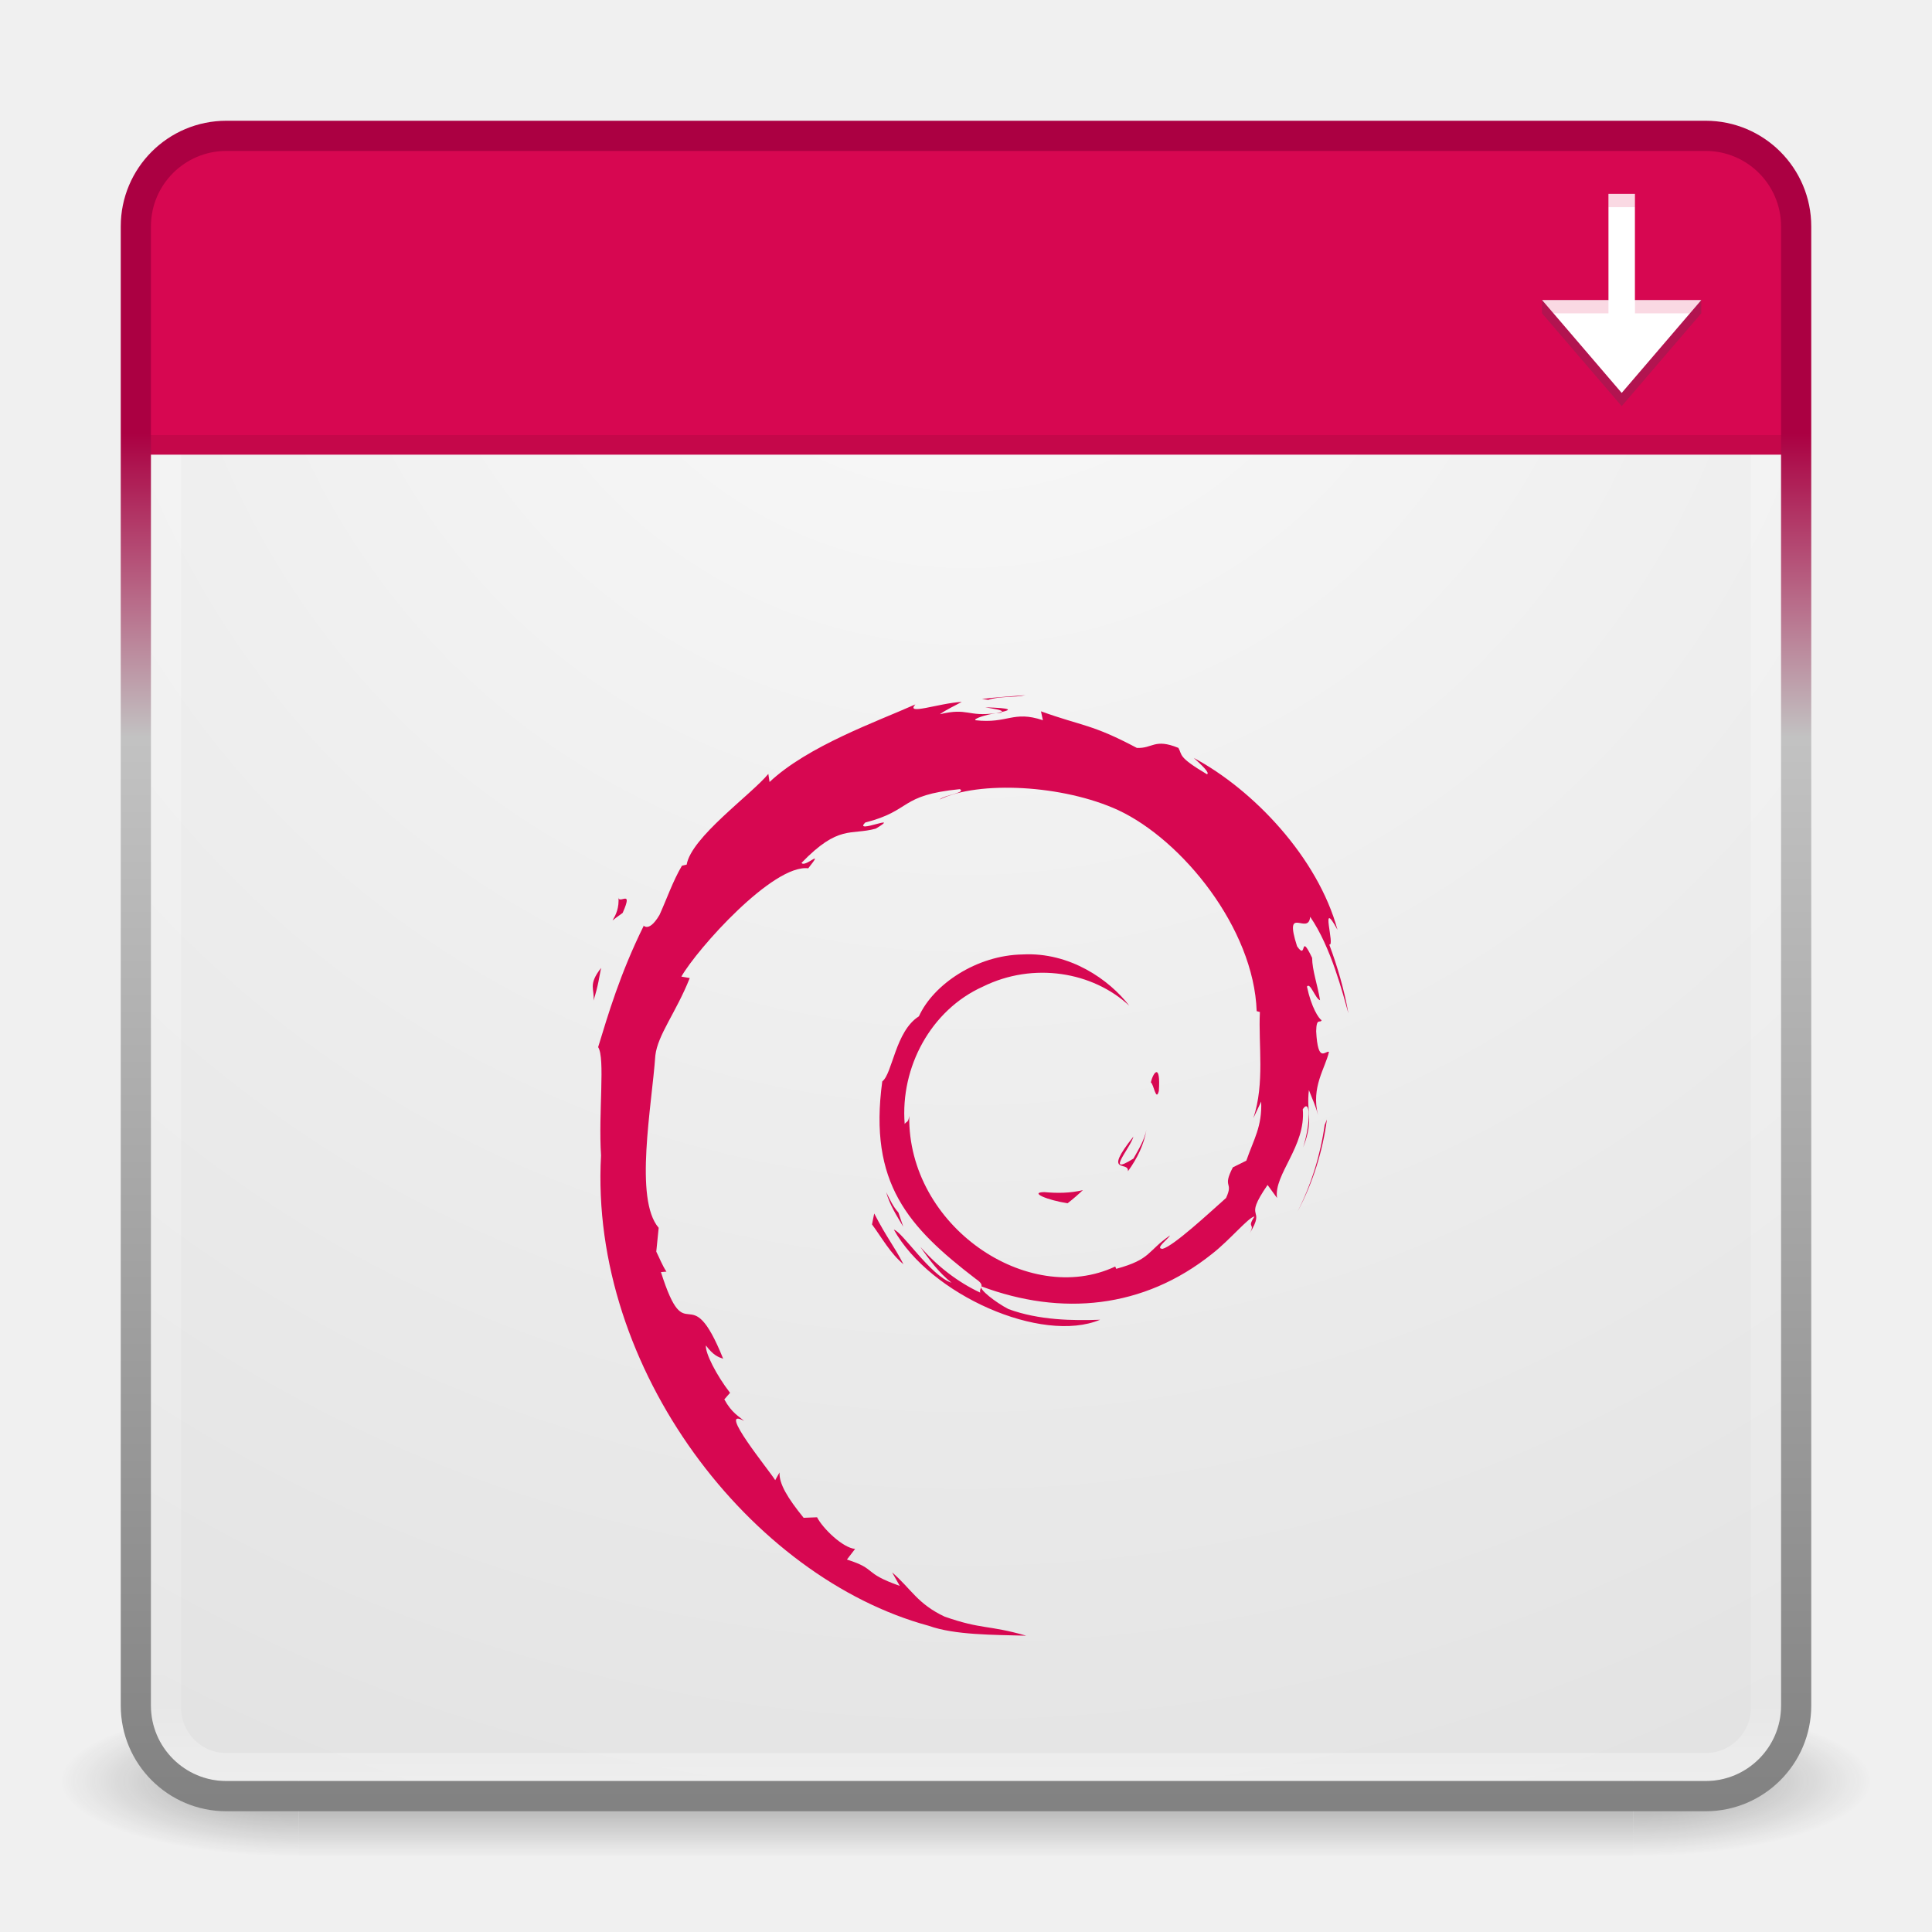
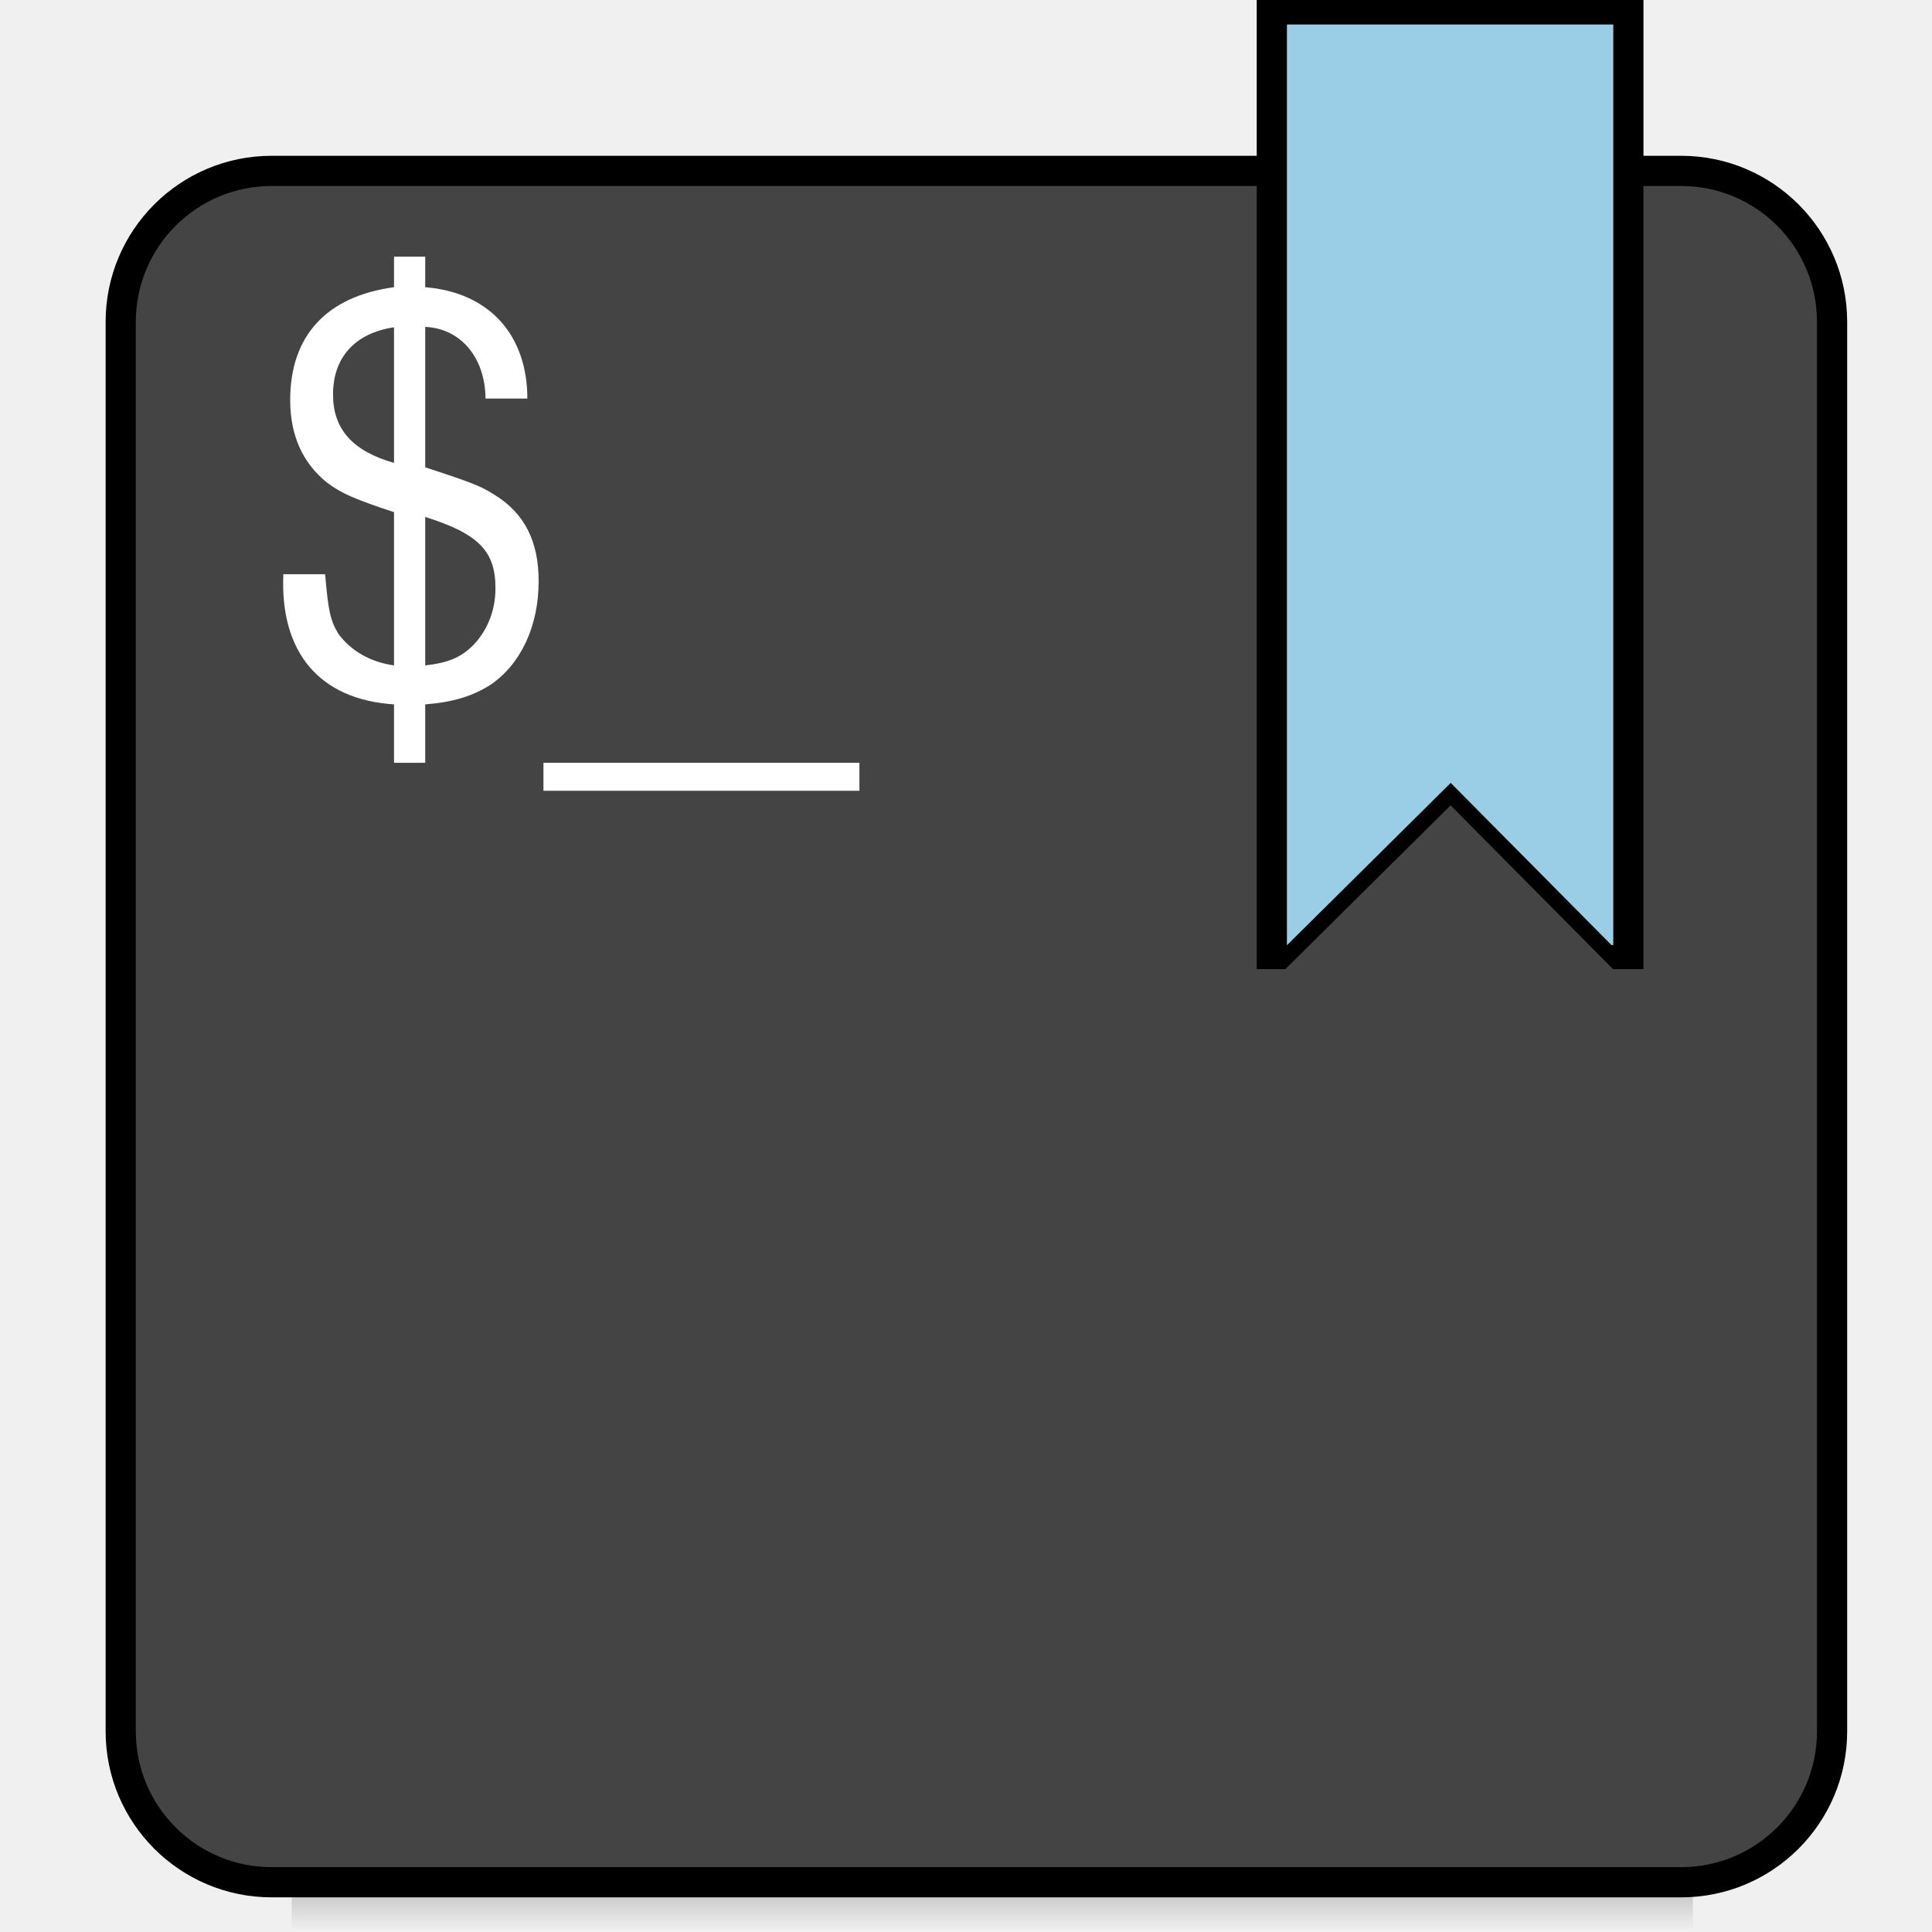
- <svg xmlns="http://www.w3.org/2000/svg" xmlns:xlink="http://www.w3.org/1999/xlink" id="svg13986" height="64" width="64" version="1.1">
-   <defs id="defs13988">
-     <linearGradient id="linearGradient4431">
-       <stop offset="0" style="stop-color:#828282;stop-opacity:1" id="stop4579" />
-       <stop id="stop4585" style="stop-color:#c2c2c2;stop-opacity:1;" offset="0.778" />
-       <stop offset="1" style="stop-color:#ab0042;stop-opacity:1" id="stop4581" />
-     </linearGradient>
-     <linearGradient id="linearGradient4583">
-       <stop id="stop4433" style="stop-color:#828282;stop-opacity:1" offset="0" />
-       <stop id="stop4435" style="stop-color:#cecece;stop-opacity:1" offset="1" />
-     </linearGradient>
-     <linearGradient id="linearGradient27416-1-2">
-       <stop offset="0" style="stop-color:#55c1ec;stop-opacity:1" id="stop27420-2-0" />
-       <stop offset="1" style="stop-color:#3689e6;stop-opacity:1" id="stop27422-3-5" />
-     </linearGradient>
-     <linearGradient id="linearGradient3924-2-2-5-8">
-       <stop offset="0" style="stop-color:#ffffff;stop-opacity:1" id="stop3926-9-4-9-6" />
-       <stop offset="0.063" style="stop-color:#ffffff;stop-opacity:0.235" id="stop3928-9-8-6-5" />
-       <stop offset="0.951" style="stop-color:#ffffff;stop-opacity:0.157" id="stop3930-3-5-1-7" />
-       <stop offset="1" style="stop-color:#ffffff;stop-opacity:0.392" id="stop3932-8-0-4-8" />
-     </linearGradient>
+ <svg xmlns="http://www.w3.org/2000/svg" xmlns:xlink="http://www.w3.org/1999/xlink" width="64" height="64">
+   <defs>
    <radialGradient gradientTransform="matrix(2.003784,0,0,1.4,27.98813,-17.4)" gradientUnits="userSpaceOnUse" xlink:href="#linearGradient3688-166-749-4-0-3-8" id="radialGradient3337-2-2" fy="43.5" fx="4.993" r="2.5" cy="43.5" cx="4.993" />
    <linearGradient id="linearGradient3688-166-749-4-0-3-8">
-       <stop offset="0" style="stop-color:#181818;stop-opacity:1" id="stop2883-4-0-1-8" />
-       <stop offset="1" style="stop-color:#181818;stop-opacity:0" id="stop2885-9-2-9-6" />
+       <stop offset="0" id="stop2883-4-0-1-8" stop-color="#181818" />
+       <stop offset="1" id="stop2885-9-2-9-6" stop-opacity="0" stop-color="#181818" />
    </linearGradient>
    <radialGradient gradientTransform="matrix(2.003784,0,0,1.4,-20.01187,-104.4)" gradientUnits="userSpaceOnUse" xlink:href="#linearGradient3688-464-309-9-2-4-2" id="radialGradient3339-1-4" fy="43.5" fx="4.993" r="2.5" cy="43.5" cx="4.993" />
    <linearGradient id="linearGradient3688-464-309-9-2-4-2">
-       <stop offset="0" style="stop-color:#181818;stop-opacity:1" id="stop2889-7-9-6-9" />
-       <stop offset="1" style="stop-color:#181818;stop-opacity:0" id="stop2891-6-6-1-7" />
+       <stop offset="0" id="stop2889-7-9-6-9" stop-color="#181818" />
+       <stop offset="1" id="stop2891-6-6-1-7" stop-opacity="0" stop-color="#181818" />
    </linearGradient>
    <linearGradient id="linearGradient3702-501-757-8-4-1-1">
-       <stop offset="0" style="stop-color:#181818;stop-opacity:0" id="stop2895-8-9-9-1" />
-       <stop offset="0.5" style="stop-color:#181818;stop-opacity:1" id="stop2897-7-8-7-7" />
-       <stop offset="1" style="stop-color:#181818;stop-opacity:0" id="stop2899-4-5-1-5" />
+       <stop offset="0" id="stop2895-8-9-9-1" stop-opacity="0" stop-color="#181818" />
+       <stop offset="0.5" id="stop2897-7-8-7-7" stop-color="#181818" />
+       <stop offset="1" id="stop2899-4-5-1-5" stop-opacity="0" stop-color="#181818" />
    </linearGradient>
-     <linearGradient gradientUnits="userSpaceOnUse" xlink:href="#linearGradient3702-501-757-8-4-1-1" id="linearGradient13984" y2="39.999" x2="25.058" y1="47.028" x1="25.058" />
-     <linearGradient id="linearGradient4632-92-3-0-8-1">
-       <stop offset="0" style="stop-color:#fafafa;stop-opacity:1" id="stop4634-68-8-0-2-9" />
-       <stop offset="1" style="stop-color:#e1e1e1;stop-opacity:1" id="stop4636-8-21-7-1-4" />
+     <linearGradient xlink:href="#linearGradient3702-501-757-8-4-1-1" id="linearGradient13984" y2="-0" x2="0.538" y1="1.004" x1="0.538" />
+     <linearGradient y2="0" x2="1" y1="0" x1="0" id="svg_5">
+       <stop offset="0" stop-color="#444444" />
    </linearGradient>
-     <linearGradient id="linearGradient4215-8-4-07-7">
-       <stop style="stop-color:#e9e9e9;stop-opacity:1;" offset="0" id="stop4217-1-2-1-2" />
-       <stop style="stop-color:#ffffff;stop-opacity:1;" offset="1" id="stop4219-3-4-0-96" />
-     </linearGradient>
-     <linearGradient id="linearGradient4011-9-9-70-61-7">
-       <stop id="stop4013-5-4-3-8-3" style="stop-color:#ffffff;stop-opacity:1;" offset="0" />
-       <stop offset="0.508" style="stop-color:#ffffff;stop-opacity:0.235;" id="stop4015-1-5-70-9-5" />
-       <stop id="stop4017-7-0-13-0-1" style="stop-color:#ffffff;stop-opacity:0.157;" offset="0.835" />
-       <stop id="stop4019-1-12-7-0-7" style="stop-color:#ffffff;stop-opacity:0.392;" offset="1" />
-     </linearGradient>
-     <linearGradient y2="55.053" x2="30.271" y1="10.029" x1="30.271" gradientTransform="matrix(1.111111,0,0,1.25,-3.555556,-7.999999)" gradientUnits="userSpaceOnUse" id="linearGradient3643" xlink:href="#linearGradient27416-1-2" />
-     <linearGradient y2="43" x2="24" y1="5" x1="24" gradientTransform="matrix(1.432432,0,0,1.436283,-2.378381,-2.470778)" gradientUnits="userSpaceOnUse" id="linearGradient3647" xlink:href="#linearGradient3924-2-2-5-8" />
-     <radialGradient r="27.5" fy="4.342" fx="32" cy="4.342" cx="32" gradientTransform="matrix(1.0056172e-8,2.310336,-2.310336,1.0056172e-8,42.03128,-69.08596)" gradientUnits="userSpaceOnUse" id="radialGradient3651" xlink:href="#linearGradient4632-92-3-0-8-1" />
-     <linearGradient y2="44.341" x2="71.204" y1="6.238" x1="71.204" gradientTransform="matrix(-0.4594594,0,0,0.4594594,74.9585,20.34952)" gradientUnits="userSpaceOnUse" id="linearGradient3659" xlink:href="#linearGradient4011-9-9-70-61-7" />
-     <linearGradient y2="8.093" x2="38.977" y1="59.968" x1="38.977" gradientTransform="matrix(-0.3725435,0,0,0.3725435,53.92125,19.33366)" gradientUnits="userSpaceOnUse" id="linearGradient3662" xlink:href="#linearGradient4215-8-4-07-7" />
-     <radialGradient cx="62.625" cy="4.625" r="10.625" fx="62.625" fy="4.625" id="radialGradient3384-6-7" xlink:href="#linearGradient23419" gradientUnits="userSpaceOnUse" gradientTransform="matrix(0.3173066,0,0,0.09065887,175.3564,59.95077)" />
-     <linearGradient id="linearGradient23419">
-       <stop id="stop23421" style="stop-color:#000000;stop-opacity:1" offset="0" />
-       <stop id="stop23423" style="stop-color:#000000;stop-opacity:0" offset="1" />
-     </linearGradient>
-     <radialGradient cx="62.625" cy="4.625" r="10.625" fx="62.625" fy="4.625" id="radialGradient3384-6-7-7" xlink:href="#linearGradient23419" gradientUnits="userSpaceOnUse" gradientTransform="matrix(0.3173066,0,0,0.09065887,175.3564,59.95077)" />
-     <radialGradient cx="4.993" cy="43.5" r="2.5" fx="4.993" fy="43.5" id="radialGradient3013" xlink:href="#linearGradient3688-166-749-4-0-3-8" gradientUnits="userSpaceOnUse" gradientTransform="matrix(2.003784,0,0,1.4,27.98813,-17.4)" />
-     <radialGradient cx="4.993" cy="43.5" r="2.5" fx="4.993" fy="43.5" id="radialGradient3015" xlink:href="#linearGradient3688-166-749-4-0-3-8" gradientUnits="userSpaceOnUse" gradientTransform="matrix(2.003784,0,0,1.4,-20.01187,-104.4)" />
-     <linearGradient x1="25.058" y1="47.028" x2="25.058" y2="39.999" id="linearGradient4387" xlink:href="#linearGradient3702-501-757-8-4-1-1" gradientUnits="userSpaceOnUse" />
-     <linearGradient xlink:href="#linearGradient4011-9-9-70-61-7" id="linearGradient3590" gradientUnits="userSpaceOnUse" gradientTransform="matrix(-0.2972972,0,0,0.2972972,52.32618,17.46136)" x1="71.204" y1="6.238" x2="71.204" y2="44.341" />
-     <linearGradient xlink:href="#linearGradient4215-8-4-07-7" id="linearGradient3593" gradientUnits="userSpaceOnUse" gradientTransform="matrix(-0.254902,0,0,0.254902,39.15686,16.33333)" x1="38.977" y1="59.968" x2="38.977" y2="8.093" />
-     <linearGradient xlink:href="#linearGradient23419" id="linearGradient3847" gradientUnits="userSpaceOnUse" gradientTransform="matrix(0.8074983,0,0,0.833744,106.8767,-0.0698511)" x1="-95.838" y1="54.2" x2="-95.838" y2="5.176" />
-     <linearGradient xlink:href="#linearGradient3924-2-2-5-8" id="linearGradient3850" gradientUnits="userSpaceOnUse" gradientTransform="translate(4e-6,1.000006)" x1="24" y1="5" x2="24" y2="43" />
-     <linearGradient xlink:href="#linearGradient27416-1-2" id="linearGradient3853" gradientUnits="userSpaceOnUse" gradientTransform="matrix(0.7878787,0,0,0.8863636,-1.212111,-3.363642)" x1="30.271" y1="10.029" x2="30.271" y2="55.053" />
-     <radialGradient xlink:href="#linearGradient4632-92-3-0-8-1" id="radialGradient3857" gradientUnits="userSpaceOnUse" gradientTransform="matrix(0,1.625792,-1.625792,0,31.05905,-46.13457)" cx="32" cy="4.342" fx="32" fy="4.342" r="27.5" />
-     <linearGradient xlink:href="#linearGradient4431" id="linearGradient4421" x1="32.312" y1="59.688" x2="32.312" y2="14.351" gradientUnits="userSpaceOnUse" />
-     <radialGradient cx="4.993" cy="43.5" r="2.5" fx="4.993" fy="43.5" id="radialGradient3337-2-2-2" xlink:href="#linearGradient3688-166-749-4-0-3-8" gradientUnits="userSpaceOnUse" gradientTransform="matrix(2.003784,0,0,1.4,27.98813,-17.4)" />
-     <radialGradient cx="4.993" cy="43.5" r="2.5" fx="4.993" fy="43.5" id="radialGradient3339-1-4-8" xlink:href="#linearGradient3688-166-749-4-0-3-8" gradientUnits="userSpaceOnUse" gradientTransform="matrix(2.003784,0,0,1.4,-20.01187,-104.4)" />
-     <linearGradient x1="25.058" y1="47.028" x2="25.058" y2="39.999" id="linearGradient4512" xlink:href="#linearGradient3702-501-757-8-4-1-1" gradientUnits="userSpaceOnUse" />
-     <linearGradient xlink:href="#linearGradient27416-1-2" id="linearGradient4514" gradientUnits="userSpaceOnUse" gradientTransform="matrix(1.111111,0,0,1.25,-3.555556,-7.999999)" x1="30.271" y1="10.029" x2="30.271" y2="55.053" />
-     <linearGradient xlink:href="#linearGradient3924-2-2-5-8" id="linearGradient4516" gradientUnits="userSpaceOnUse" gradientTransform="matrix(1.432432,0,0,1.436283,-2.378381,-2.470778)" x1="24" y1="5" x2="24" y2="43" />
-     <radialGradient xlink:href="#linearGradient4632-92-3-0-8-1" id="radialGradient3651-7" gradientUnits="userSpaceOnUse" gradientTransform="matrix(1.0056172e-8,2.310336,-2.310336,1.0056172e-8,42.03128,-69.08596)" cx="32" cy="4.342" fx="32" fy="4.342" r="27.5" />
-     <linearGradient xlink:href="#linearGradient4011-9-9-70-61-7" id="linearGradient4519" gradientUnits="userSpaceOnUse" gradientTransform="matrix(-0.4594594,0,0,0.4594594,74.9585,20.34952)" x1="71.204" y1="6.238" x2="71.204" y2="44.341" />
-     <linearGradient xlink:href="#linearGradient4215-8-4-07-7" id="linearGradient4521" gradientUnits="userSpaceOnUse" gradientTransform="matrix(-0.3725435,0,0,0.3725435,53.92125,19.33366)" x1="38.977" y1="59.968" x2="38.977" y2="8.093" />
-     <radialGradient gradientTransform="matrix(0.3173066,0,0,0.09065887,175.3564,59.95077)" gradientUnits="userSpaceOnUse" xlink:href="#linearGradient23419" id="radialGradient3384-6-7-3" fy="4.625" fx="62.625" r="10.625" cy="4.625" cx="62.625" />
-     <radialGradient gradientTransform="matrix(0.3173066,0,0,0.09065887,175.3564,59.95077)" gradientUnits="userSpaceOnUse" xlink:href="#linearGradient23419" id="radialGradient3384-6-7-7-2" fy="4.625" fx="62.625" r="10.625" cy="4.625" cx="62.625" />
  </defs>
-   <g transform="matrix(1.57895,0,0,0.7142857,-5.894751,27.92857)" id="g3712-8-2-4-4" style="opacity:0.4">
-     <rect width="5" height="7" x="38" y="40" id="rect2801-5-5-7-9" style="fill:url(#radialGradient3337-2-2);fill-opacity:1;stroke:none" />
-     <rect width="5" height="7" x="-10" y="-47" transform="scale(-1,-1)" id="rect3696-3-0-3-7" style="fill:url(#radialGradient3339-1-4);fill-opacity:1;stroke:none" />
-     <rect width="28" height="7" x="10" y="40" id="rect3700-5-6-8-4" style="fill:url(#linearGradient13984);fill-opacity:1;stroke:none" />
+   <g>
+     <rect x="-1" y="-1" width="66" height="66" id="canvas_background" fill="none" />
  </g>
-   <rect width="54" height="54" rx="2.5" ry="2.5" x="5" y="5" id="rect5505-21-3-8-5-2" style="color:#000000;fill:url(#radialGradient3651);fill-opacity:1;fill-rule:nonzero;stroke:none;stroke-width:1;marker:none;visibility:visible;display:inline;overflow:visible;enable-background:accumulate" />
-   <rect width="53" height="53.142" rx="2" ry="2" x="5.5" y="5.429" id="rect6741-5-0-2-3" style="fill:none;stroke:url(#linearGradient3647);stroke-width:1;stroke-linecap:round;stroke-linejoin:round;stroke-miterlimit:4;stroke-opacity:1;stroke-dasharray:none;stroke-dashoffset:0" />
-   <path style="fill:#c5074a;fill-opacity:1;fill-rule:evenodd;stroke:none;stroke-width:1px;stroke-linecap:butt;stroke-linejoin:miter;stroke-opacity:1" d="m 4.301,15.062 55.125,0 0,-7.25 -1.25,-2.312 -1,-0.375 -50.375,0 -1.75,0.875 -0.562,1.5 z" id="path4201-6" clip-path="none" mask="none" />
-   <path style="fill:#d70751;fill-opacity:1;fill-rule:evenodd;stroke:none;stroke-width:1px;stroke-linecap:butt;stroke-linejoin:miter;stroke-opacity:1" d="m 4.438,14.412 55.125,0 0,-7.25 -1.25,-2.312 -1,-0.375 -50.375,0 -1.75,0.875 -0.562,1.5 z" id="path4201" clip-path="none" mask="none" />
-   <g id="layer4-0" transform="matrix(0.9047486,0,0,0.9047486,-570.515,-675.5605)" />
-   <g id="layer4-0-7" transform="matrix(0.9047486,0,0,0.9047486,-570.515,-668.3225)" />
-   <g id="layer1-3" transform="matrix(0.9047486,0,0,0.9047486,-73.80799,0.4966631)" />
-   <g transform="matrix(0.3454909,0,0,0.3454909,35.03484,39.87)" id="g3141">
-     <path d="m -1.274,-1.099 c -1.494,0.02 0.281,0.768 2.232,1.069 0.541,-0.422 1.027,-0.846 1.463,-1.26 -1.213,0.297 -2.449,0.304 -3.695,0.191" id="path3022" style="fill:#d70751" />
-     <path d="m 6.743,-3.098 c 0.893,-1.229 1.541,-2.573 1.77,-3.963 -0.201,0.99 -0.736,1.845 -1.244,2.749 -2.793,1.759 -0.264,-1.044 -0.002,-2.111 -3.002,3.783 -0.414,2.268 -0.524,3.325" id="path3024" style="fill:#d70751" />
-     <path d="m 9.706,-10.802 c 0.182,-2.691 -0.529,-1.839 -0.768,-0.814 0.278,0.146 0.499,1.898 0.768,0.814" id="path3026" style="fill:#d70751" />
-     <path d="m -6.942,-47.581 c 0.798,0.142 1.724,0.252 1.591,0.443 0.876,-0.193 1.073,-0.367 -1.591,-0.443" id="path3028" style="fill:#d70751" />
-     <path d="m -5.35,-47.138 -0.561,0.117 0.523,-0.048 0.038,-0.069" id="path3030" style="fill:#d70751" />
-     <path d="m 19.519,-9.782 c 0.09,2.416 -0.705,3.59 -1.424,5.666 l -1.293,0.643 c -1.057,2.054 0.105,1.304 -0.652,2.937 -1.652,1.467 -5.006,4.589 -6.08,4.875 -0.785,-0.017 0.531,-0.926 0.703,-1.281 -2.209,1.516 -1.773,2.276 -5.152,3.199 l -0.098,-0.221 c -8.33,3.92 -19.902,-3.847 -19.75,-14.443 -0.088,0.672 -0.253,0.504 -0.437,0.774 -0.43,-5.451 2.518,-10.926 7.49,-13.165 4.863,-2.406 10.564,-1.42 14.045,1.829 -1.912,-2.506 -5.721,-5.163 -10.232,-4.917 -4.421,0.072 -8.558,2.881 -9.938,5.932 -2.264,1.425 -2.528,5.496 -3.514,6.242 -1.329,9.76 2.497,13.975 8.97,18.936 1.016,0.686 0.286,0.791 0.422,1.313 -2.15,-1.006 -4.118,-2.526 -5.738,-4.387 0.86,1.257 1.787,2.479 2.986,3.439 -2.029,-0.685 -4.738,-4.913 -5.527,-5.085 3.495,6.258 14.178,10.975 19.775,8.634 -2.59,0.096 -5.879,0.053 -8.787,-1.022 -1.225,-0.629 -2.884,-1.93 -2.587,-2.173 7.636,2.851 15.522,2.158 22.128,-3.137 1.682,-1.31 3.518,-3.537 4.049,-3.567 -0.799,1.202 0.137,0.578 -0.477,1.639 1.672,-2.701 -0.729,-1.1 1.73,-4.664 l 0.908,1.25 c -0.34,-2.244 2.785,-4.966 2.467,-8.512 0.717,-1.084 0.799,1.168 0.039,3.662 1.055,-2.767 0.279,-3.212 0.549,-5.496 0.291,0.768 0.678,1.583 0.875,2.394 -0.688,-2.675 0.703,-4.503 1.049,-6.058 -0.342,-0.15 -1.061,1.182 -1.227,-1.976 0.025,-1.372 0.383,-0.719 0.52,-1.057 -0.268,-0.155 -0.975,-1.207 -1.404,-3.224 0.309,-0.475 0.832,1.229 1.256,1.298 -0.273,-1.603 -0.742,-2.826 -0.762,-4.057 -1.24,-2.59 -0.439,0.346 -1.443,-1.112 -1.32,-4.114 1.094,-0.955 1.258,-2.823 1.998,2.895 3.137,7.385 3.662,9.244 -0.4,-2.267 -1.045,-4.464 -1.834,-6.589 0.609,0.257 -0.979,-4.663 0.791,-1.405 -1.889,-6.945 -8.078,-13.435 -13.773,-16.479 0.695,0.637 1.574,1.437 1.26,1.563 -2.834,-1.685 -2.336,-1.818 -2.742,-2.53 -2.305,-0.939 -2.459,0.077 -3.984,0.002 -4.35,-2.308 -5.188,-2.063 -9.191,-3.507 l 0.182,0.852 c -2.881,-0.96 -3.357,0.362 -6.47,0.002 -0.189,-0.147 0.998,-0.536 1.976,-0.677 -2.786,0.368 -2.656,-0.55 -5.382,0.101 0.671,-0.471 1.383,-0.784 2.099,-1.184 -2.271,0.138 -5.424,1.322 -4.451,0.244 -3.705,1.654 -10.286,3.975 -13.979,7.438 l -0.116,-0.776 c -1.692,2.031 -7.379,6.066 -7.832,8.699 l -0.453,0.105 c -0.879,1.491 -1.45,3.18 -2.148,4.713 -1.151,1.963 -1.688,0.756 -1.524,1.064 -2.265,4.592 -3.392,8.45 -4.363,11.616 0.692,1.035 0.017,6.232 0.278,10.391 -1.136,20.544 14.418,40.489 31.42,45.093 2.492,0.893 6.197,0.861 9.349,0.949 -3.718,-1.064 -4.198,-0.563 -7.822,-1.826 -2.613,-1.232 -3.185,-2.637 -5.037,-4.244 l 0.733,1.295 c -3.63,-1.285 -2.111,-1.59 -5.065,-2.525 l 0.783,-1.021 c -1.177,-0.09 -3.117,-1.982 -3.647,-3.033 l -1.288,0.051 c -1.546,-1.906 -2.371,-3.283 -2.31,-4.35 l -0.416,0.742 c -0.471,-0.809 -5.691,-7.158 -2.983,-5.68 -0.503,-0.458 -1.172,-0.747 -1.897,-2.066 l 0.551,-0.629 c -1.301,-1.677 -2.398,-3.826 -2.314,-4.542 0.695,0.938 1.177,1.114 1.655,1.275 -3.291,-8.164 -3.476,-0.449 -5.967,-8.31 l 0.526,-0.042 c -0.403,-0.611 -0.65,-1.27 -0.974,-1.919 l 0.23,-2.285 c -2.368,-2.736 -0.662,-11.645 -0.319,-16.53 0.235,-1.986 1.977,-4.101 3.3,-7.418 l -0.806,-0.138 c 1.542,-2.688 8.802,-10.799 12.166,-10.383 1.629,-2.046 -0.324,-0.008 -0.643,-0.522 3.579,-3.703 4.704,-2.616 7.119,-3.283 2.603,-1.545 -2.235,0.604 -1.001,-0.589 4.503,-1.149 3.19,-2.614 9.063,-3.197 0.62,0.352 -1.437,0.544 -1.953,1.001 3.75,-1.836 11.869,-1.417 17.145,1.018 6.117,2.861 12.994,11.314 13.266,19.267 l 0.309,0.083 c -0.156,3.162 0.484,6.819 -0.627,10.177 l 0.751,-1.591" id="path3032" style="fill:#d70751" />
-     <path d="m -17.585,0.951 -0.211,1.047 c 0.983,1.335 1.763,2.781 3.016,3.821 -0.902,-1.759 -1.571,-2.486 -2.805,-4.868" id="path3034" style="fill:#d70751" />
-     <path d="m -15.264,0.861 c -0.52,-0.576 -0.826,-1.268 -1.172,-1.956 0.33,1.211 1.006,2.252 1.633,3.312 l -0.461,-1.356" id="path3036" style="fill:#d70751" />
-     <path d="m 25.82,-8.069 -0.219,0.552 c -0.402,2.858 -1.273,5.686 -2.605,8.309 1.472,-2.767 2.421,-5.794 2.824,-8.861" id="path3038" style="fill:#d70751" />
-     <path d="m -6.645,-48.298 c 1.009,-0.369 2.482,-0.203 3.556,-0.446 -1.398,0.117 -2.789,0.187 -4.162,0.362 l 0.606,0.084" id="path3040" style="fill:#d70751" />
-     <path d="m -42.116,-29.436 c 0.233,2.154 -1.62,2.991 0.41,1.569 1.09,-2.454 -0.424,-0.677 -0.41,-1.569" id="path3042" style="fill:#d70751" />
-     <path d="m -44.504,-19.462 c 0.469,-1.437 0.553,-2.299 0.732,-3.132 -1.293,1.654 -0.596,2.007 -0.732,3.132" id="path3044" style="fill:#d70751" />
-   </g>
-   <rect width="55" height="55" rx="3" ry="3" x="4.5" y="4.5" id="rect5505-21-3-8-9-1-1" style="opacity:1;color:#000000;fill:none;stroke:url(#linearGradient4421);stroke-width:1;stroke-linecap:butt;stroke-linejoin:miter;stroke-miterlimit:4;stroke-opacity:1;stroke-dasharray:none;stroke-dashoffset:0;marker:none;visibility:visible;display:inline;overflow:visible;enable-background:accumulate;fill-opacity:1" clip-path="none" mask="none" />
-   <g id="g4525" transform="matrix(1.119605,0,0,1.119605,-67.85246,-17.40315)">
-     <g transform="matrix(0.9047486,0,0,0.9047486,-570.515,-675.5605)" id="layer4-0-5" />
-     <g transform="matrix(0.9047486,0,0,0.9047486,-570.515,-668.3225)" id="layer4-0-7-0" />
-     <g transform="matrix(0.9047486,0,0,0.9047486,-73.80799,0.4966631)" id="layer1-3-3" />
-     <g id="g4352" transform="matrix(1.778817,0,0,1.778817,-238.4917,-78.71781)">
-       <path d="m 193.793,57.981 -0.002,0.221 1.326,1.545 1.324,-1.545 0,-0.221 z" id="rect3005-5-6" style="color:#000000;display:inline;overflow:visible;visibility:visible;fill:#b21450;fill-opacity:1;fill-rule:nonzero;stroke:none;stroke-width:1;marker:none;enable-background:accumulate" />
-       <path d="m 194.897,56.216 0,1.766 -1.104,0 1.324,1.545 1.324,-1.545 -1.104,0 0,-1.766 z" id="rect3005-5-3" style="color:#000000;display:inline;overflow:visible;visibility:visible;fill:#ffffff;fill-opacity:1;fill-rule:nonzero;stroke:none;stroke-width:1;marker:none;enable-background:accumulate" />
-       <path d="m 194.897,56.216 0,0.221 0.441,0 0,-0.221 z m -1.104,1.766 0.189,0.221 0.915,0 0,-0.221 z m 1.545,0 0,0.221 0.914,0 0.19,-0.221 z" id="rect4305" style="color:#000000;display:inline;overflow:visible;visibility:visible;opacity:0.15;fill:#dd0045;fill-opacity:1;fill-rule:nonzero;stroke:none;stroke-width:1;marker:none;enable-background:accumulate" />
+   <g>
+     <g stroke="null" id="svg_1">
+       <g stroke="null" transform="matrix(1.657641,0,0,0.749884,2.074721,369.2588) " id="g3712-8-2-4-4" opacity="0.4">
+         <rect stroke="null" width="5" height="7" x="32.578" y="-414.171" id="rect2801-5-5-7-9" fill="url(#radialGradient3337-2-2)" />
+         <rect stroke="null" width="5" height="7" x="-4.776" y="407.171" transform="translate(-0.1979163,0) scale(-1) " id="rect3696-3-0-3-7" fill="url(#radialGradient3339-1-4)" />
+         <rect stroke="null" width="28" height="7" x="4.578" y="-414.171" id="rect3700-5-6-8-4" fill="url(#linearGradient13984)" />
+       </g>
+       <rect stroke="#000000" width="56.691" height="56.691" rx="5" ry="5" x="3.999" y="5.661" id="rect5505-21-3-8-5-2" fill-rule="nonzero" fill="url(#svg_5)" />
+       <g stroke="null" transform="matrix(0.4749196,0,0,0.4749196,-291.2107,19.70612) " id="layer4-0" />
+       <g stroke="null" transform="matrix(0.4749196,0,0,0.4749196,-291.2107,23.50547) " id="layer4-0-7" />
+       <g stroke="null" transform="matrix(0.4749196,0,0,0.4749196,-30.47989,374.5812) " id="layer1-3" />
+       <text stroke="#ffffff" transform="matrix(0.7265569,0,0,0.7792537,-9.879399,-0.1872157) " fill="#ffffff" stroke-width="0" fill-opacity="null" x="25.562" y="29.638" id="svg_10" font-size="24" font-family="Helvetica, Arial, sans-serif" text-anchor="start" xml:space="preserve">$_</text>
+       <rect stroke="#000000" fill="#9ACEE6" x="42.131" y="0.311" width="11.811" height="31.495" id="svg_11" />
+       <rect stroke="#000000" transform="matrix(0.3695438,0.3727964,-0.3727964,0.3695438,46.37787,317.122) " fill="#444444" fill-opacity="null" x="-391.215" y="-392.301" width="18.125" height="23.75" id="svg_13" />
+       <rect stroke="null" fill="#444444" fill-opacity="null" x="26.473" y="32.104" width="30.183" height="15.091" id="svg_15" />
    </g>
  </g>
</svg>
